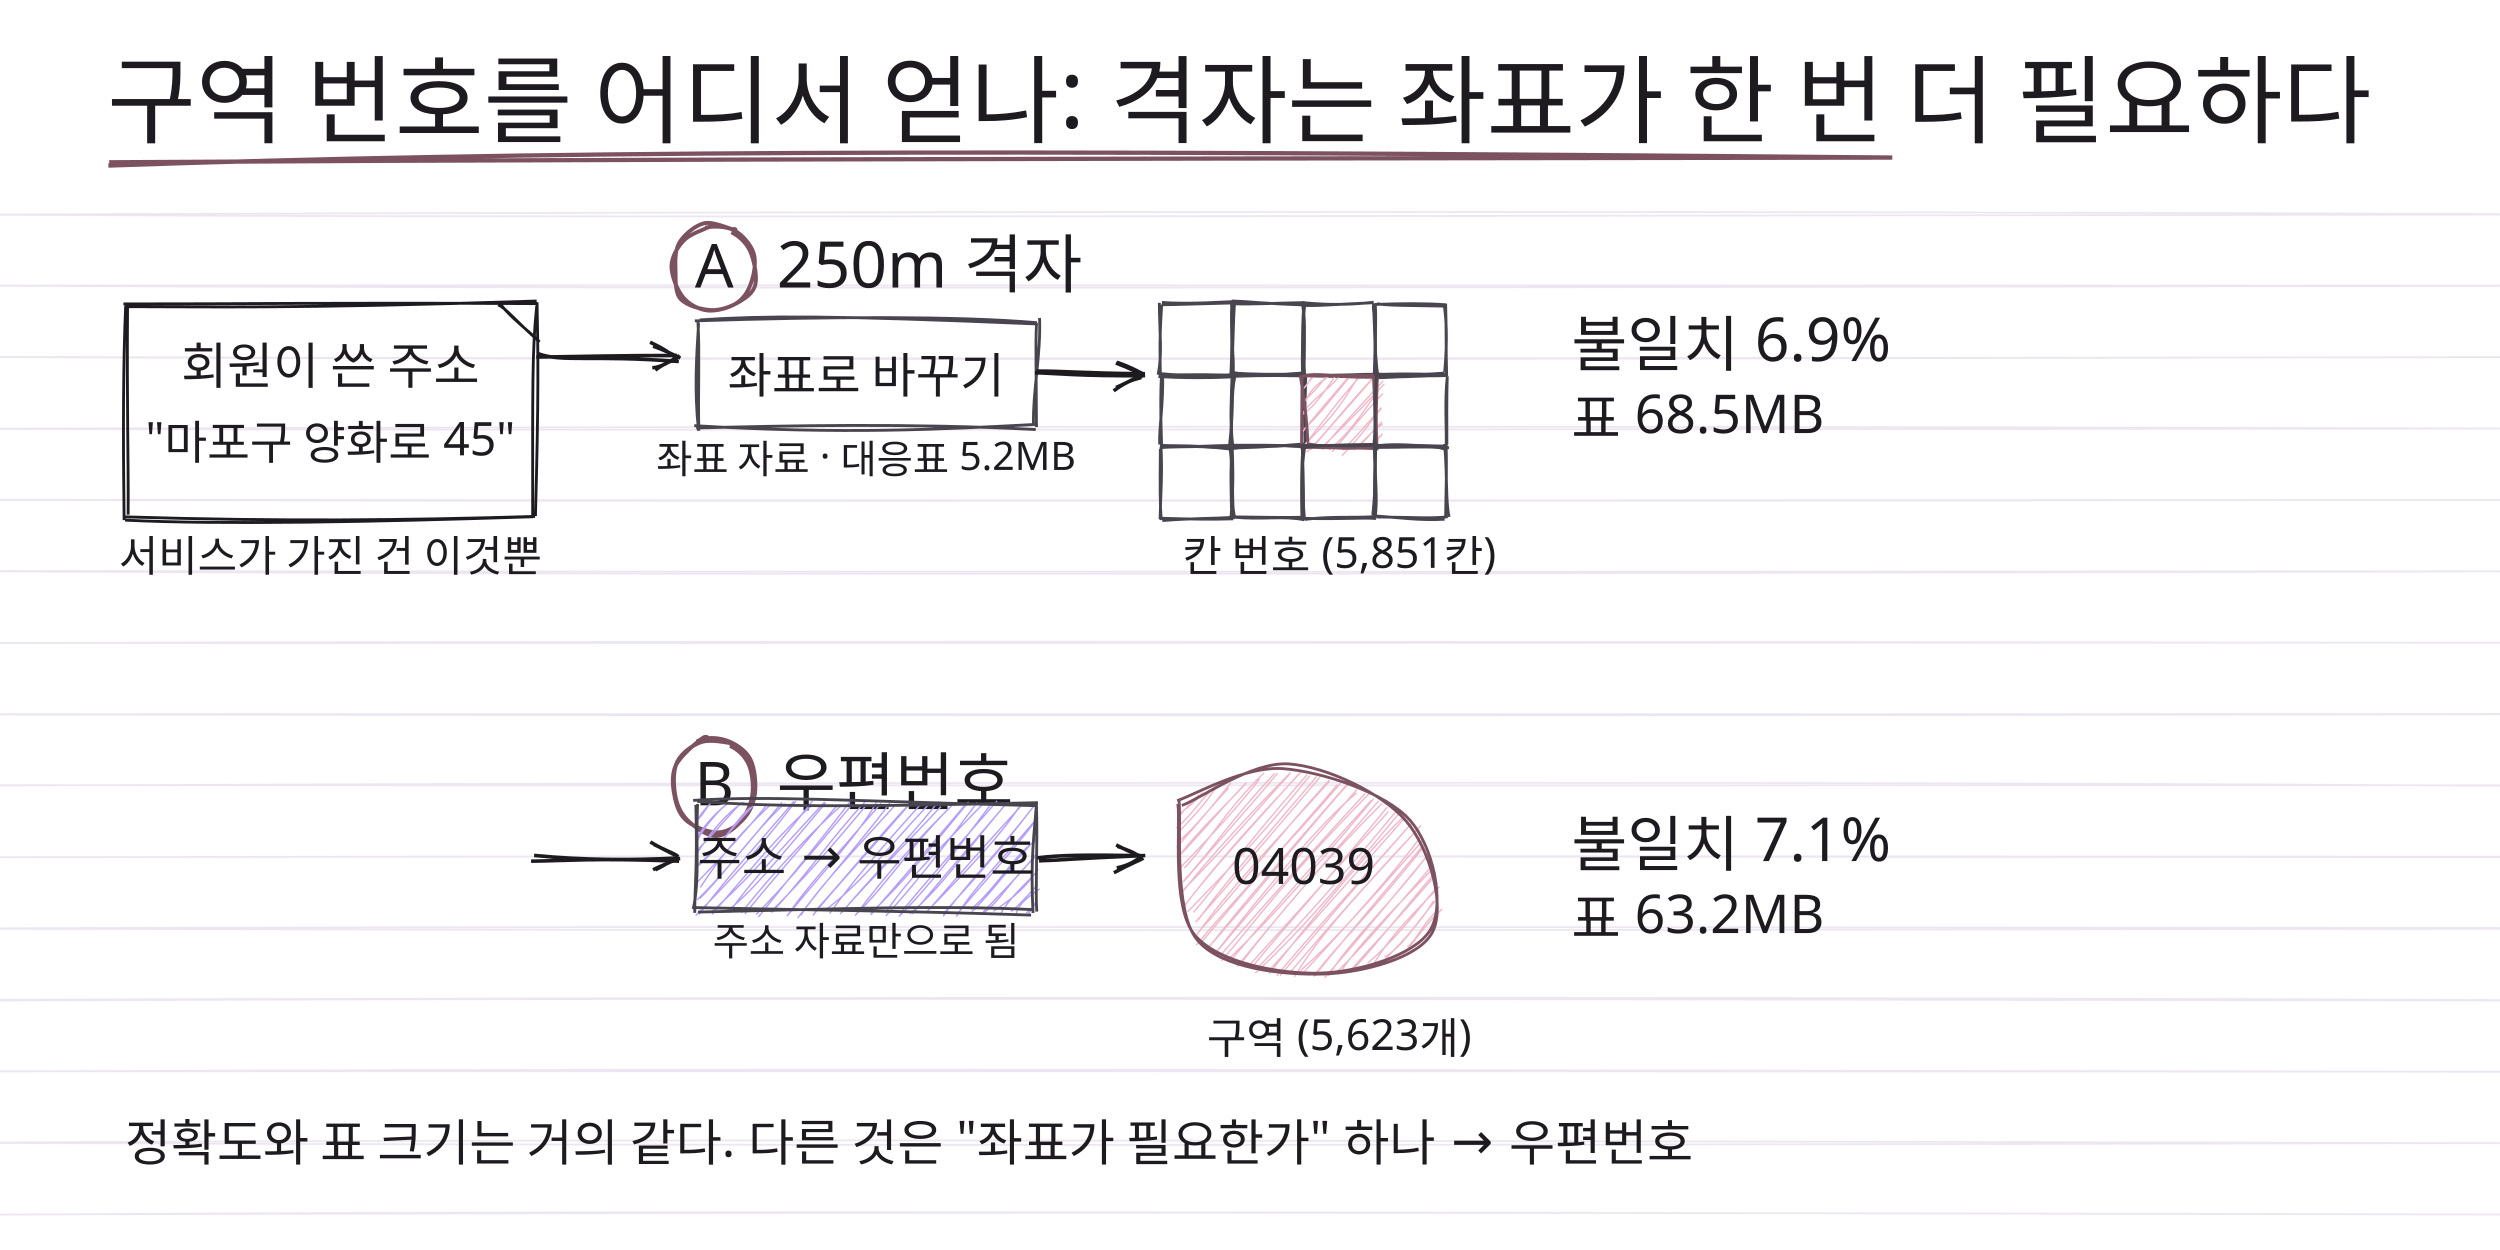
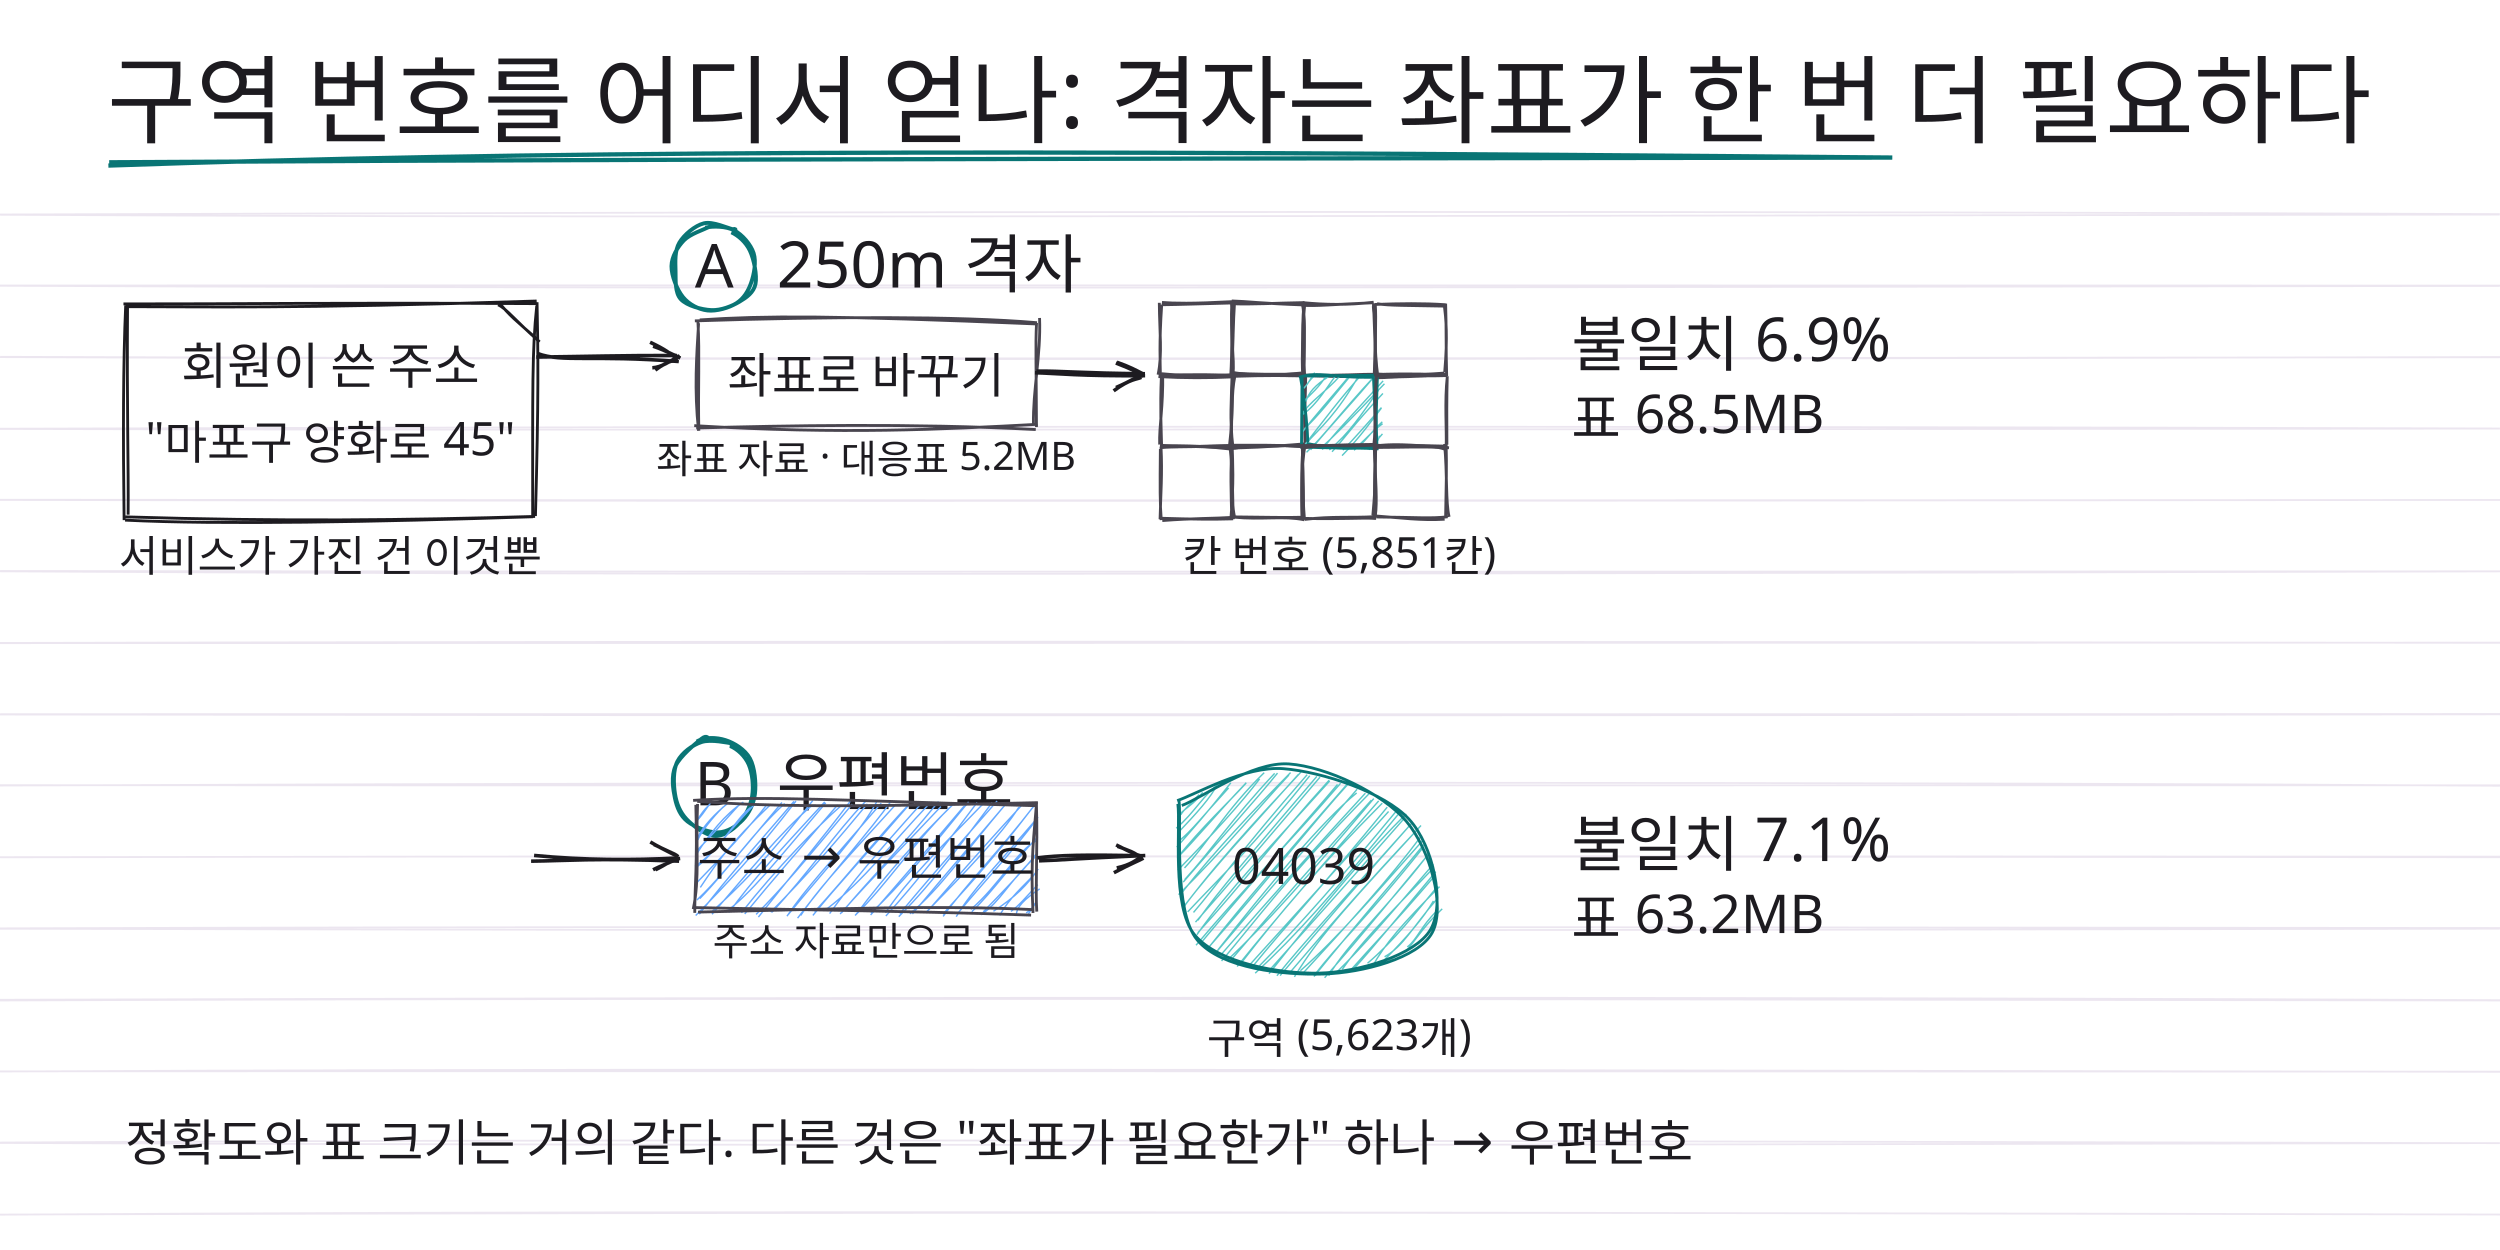
<svg xmlns="http://www.w3.org/2000/svg" style="font-family:'Nanum Pen Script','Apple SD Gothic Neo',sans-serif;fill:#1D1B20" role="img" aria-label="구역 번호를 얻는 경로 비교: 250m 격자는 주소를 좌표로 바꾼 뒤 칸 번호를 정하고(불일치 6.9%, 표 68.5MB), 우편번호는 주소에서 바로 정한다(7.1%, 63.2MB)" viewBox="0 0 1400 700">
  <g>
    <path d="M0.139 120.267 C280.696 121.779, 561.316 121.267, 1399.803 120.173 M-0.134 120.12 C507.075 118.298, 1014.134 118.24, 1399.897 119.894" stroke="#ECE6F0" stroke-width="1" fill="none" />
  </g>
  <g>
    <path d="M-0.134 160.035 C280.821 161.305, 562.075 161.476, 1399.844 160.124 M-0.126 159.894 C302.714 159.704, 605.779 159.84, 1400.022 159.912" stroke="#ECE6F0" stroke-width="1" fill="none" />
  </g>
  <g>
    <path d="M0.232 199.804 C280.947 200.831, 562.834 201.045, 1399.885 200.075 M-0.117 199.987 C378.672 201.43, 757.104 201.44, 1400.148 199.93" stroke="#ECE6F0" stroke-width="1" fill="none" />
  </g>
  <g>
    <path d="M-0.041 240.213 C281.712 240.998, 562.952 240.614, 1399.926 240.026 M-0.109 240.081 C454.311 238.676, 908.429 238.56, 1399.954 239.948" stroke="#ECE6F0" stroke-width="1" fill="none" />
  </g>
  <g>
    <path d="M-0.315 279.982 C281.837 280.524, 563.711 280.822, 1399.967 279.977 M-0.1 279.854 C529.949 280.402, 1059.754 280.16, 1400.079 279.966" stroke="#ECE6F0" stroke-width="1" fill="none" />
  </g>
  <g>
    <path d="M0.052 319.751 C281.963 320.05, 563.83 320.391, 1400.008 319.928 M-0.092 319.947 C325.588 321.808, 651.398 321.76, 1399.885 319.984" stroke="#ECE6F0" stroke-width="1" fill="none" />
  </g>
  <g>
    <path d="M-0.222 360.16 C282.088 360.217, 564.588 359.96, 1400.049 359.879 M-0.083 360.041 C401.226 359.054, 802.723 359.2, 1400.01 360.002" stroke="#ECE6F0" stroke-width="1" fill="none" />
  </g>
  <g>
    <path d="M0.145 399.929 C282.213 399.743, 565.347 400.169, 1400.09 399.829 M-0.075 400.134 C477.184 400.779, 954.048 400.8, 1400.136 400.02" stroke="#ECE6F0" stroke-width="1" fill="none" />
  </g>
  <g>
    <path d="M-0.129 439.697 C282.979 439.909, 565.466 439.738, 1400.131 439.78 M-0.066 439.908 C552.823 437.705, 1105.373 437.92, 1399.942 440.038" stroke="#ECE6F0" stroke-width="1" fill="none" />
  </g>
  <g>
    <path d="M0.238 480.106 C283.104 479.435, 566.225 479.307, 1400.172 479.731 M-0.058 480.001 C348.461 479.431, 697.018 479.52, 1400.067 480.056" stroke="#ECE6F0" stroke-width="1" fill="none" />
  </g>
  <g>
    <path d="M-0.036 519.875 C283.229 518.962, 566.343 518.876, 1400.213 519.682 M-0.049 520.095 C424.1 521.157, 848.342 521.121, 1399.873 520.074" stroke="#ECE6F0" stroke-width="1" fill="none" />
  </g>
  <g>
    <path d="M-0.309 560.284 C283.355 559.128, 567.102 559.085, 1400.254 560.273 M-0.04 559.868 C499.738 558.403, 999.667 558.241, 1399.998 560.092" stroke="#ECE6F0" stroke-width="1" fill="none" />
  </g>
  <g>
    <path d="M0.057 600.053 C283.48 598.654, 567.861 598.654, 1400.295 600.224 M-0.032 599.961 C295.697 599.809, 591.312 599.841, 1400.124 600.11" stroke="#ECE6F0" stroke-width="1" fill="none" />
  </g>
  <g>
    <path d="M-0.216 639.822 C284.245 638.18, 567.979 638.223, 1399.696 640.175 M-0.023 640.055 C371.335 641.535, 742.637 641.441, 1399.93 640.128" stroke="#ECE6F0" stroke-width="1" fill="none" />
  </g>
  <g>
    <path d="M0.15 680.231 C284.371 678.347, 568.738 678.432, 1399.737 680.126 M-0.015 680.148 C446.973 678.781, 893.962 678.881, 1400.055 680.146" stroke="#ECE6F0" stroke-width="1" fill="none" />
  </g>
  <text x="60" y="76" style="font-size:54px" text-anchor="start">구역 번호를 어디서 얻나: 격자는 좌표가 한 번 더 필요하다</text>
  <g>
-     <path d="M61.144 90.882 C260.402 89.635, 461.536 88.974, 1059.416 88.253 M60.692 92.728 C295.558 84.632, 530.522 83.479, 1059.693 88.225" stroke="#7D5260" stroke-width="2.4" fill="none" />
+     <path d="M61.144 90.882 C260.402 89.635, 461.536 88.974, 1059.416 88.253 M60.692 92.728 C295.558 84.632, 530.522 83.479, 1059.693 88.225" stroke="#097575" stroke-width="2.4" fill="none" />
  </g>
  <g>
    <path d="M70.317 171.731 C113.983 171.686, 161.228 173.101, 300.527 168.572 M69.134 170.194 C129.233 170.294, 187.903 169.37, 300.039 170.037 M300.573 171.309 C297.931 196.195, 298.319 218.21, 298.293 289.438 M300.744 169.231 C301.331 197.372, 301.698 222.106, 299.847 288.995 M298.49 289.38 C208.938 292.307, 123.473 293.94, 70.041 291.279 M299.645 289.199 C228.421 291.322, 157.571 292.143, 70.295 289.45 M71.759 288.209 C72.013 260.552, 70.987 232.197, 71.432 169.385 M69.5 291.272 C68.882 245.075, 68.976 202.606, 70.376 171.113" stroke="#1D1B20" stroke-width="1.6" fill="none" />
  </g>
  <g>
    <path d="M278.888 170.69 C283.551 172.661, 288.69 179.765, 302.188 191.43 M279.438 169.272 C284.876 176.424, 289.661 180.148, 300.592 189.723" stroke="#1D1B20" stroke-width="1.6" fill="none" />
  </g>
  <text x="185" y="215" style="font-size:28px" text-anchor="middle">회원이 쓴 주소</text>
  <text x="185" y="255" style="font-size:26px" text-anchor="middle" class="moss">"마포구 양화로 45"</text>
  <text x="185" y="320" style="font-size:24px" text-anchor="middle" class="moss">서비스가 가진 건 이것뿐</text>
  <g>
-     <path d="M394.979 127.485 C399.339 126.514, 406.663 126.634, 411.172 129.014 C415.681 131.395, 420.455 136.883, 422.033 141.769 C423.611 146.655, 422.247 153.659, 420.641 158.33 C419.035 163.002, 416.467 167.211, 412.396 169.799 C408.326 172.387, 401.201 174.429, 396.215 173.858 C391.23 173.287, 385.847 170.508, 382.482 166.372 C379.117 162.236, 375.949 154.329, 376.026 149.04 C376.103 143.752, 379.463 138.289, 382.944 134.642 C386.425 130.994, 394.2 128.588, 396.913 127.155 C399.627 125.722, 399.225 125.916, 399.223 126.044 M409.576 130.102 C413.372 131.824, 417.697 135.563, 419.947 140.382 C422.196 145.201, 424.06 154.247, 423.072 159.016 C422.084 163.784, 418.135 166.552, 414.018 168.994 C409.902 171.435, 403.838 173.906, 398.375 173.664 C392.913 173.422, 384.586 171.179, 381.241 167.541 C377.896 163.904, 378.438 157.118, 378.306 151.839 C378.174 146.559, 377.802 140.329, 380.449 135.865 C383.096 131.402, 389.191 126.303, 394.188 125.059 C399.184 123.815, 407.65 127.848, 410.428 128.402 C413.207 128.956, 411.091 127.787, 410.859 128.385" stroke="#7D5260" stroke-width="2.2" fill="none" />
+     <path d="M394.979 127.485 C399.339 126.514, 406.663 126.634, 411.172 129.014 C415.681 131.395, 420.455 136.883, 422.033 141.769 C423.611 146.655, 422.247 153.659, 420.641 158.33 C419.035 163.002, 416.467 167.211, 412.396 169.799 C408.326 172.387, 401.201 174.429, 396.215 173.858 C391.23 173.287, 385.847 170.508, 382.482 166.372 C379.117 162.236, 375.949 154.329, 376.026 149.04 C376.103 143.752, 379.463 138.289, 382.944 134.642 C386.425 130.994, 394.2 128.588, 396.913 127.155 C399.627 125.722, 399.225 125.916, 399.223 126.044 M409.576 130.102 C413.372 131.824, 417.697 135.563, 419.947 140.382 C422.196 145.201, 424.06 154.247, 423.072 159.016 C422.084 163.784, 418.135 166.552, 414.018 168.994 C409.902 171.435, 403.838 173.906, 398.375 173.664 C392.913 173.422, 384.586 171.179, 381.241 167.541 C377.896 163.904, 378.438 157.118, 378.306 151.839 C378.174 146.559, 377.802 140.329, 380.449 135.865 C383.096 131.402, 389.191 126.303, 394.188 125.059 C399.184 123.815, 407.65 127.848, 410.428 128.402 C413.207 128.956, 411.091 127.787, 410.859 128.385" stroke="#097575" stroke-width="2.2" fill="none" />
  </g>
  <text x="400" y="161" style="font-size:34px" text-anchor="middle" class="clay">A</text>
  <text x="435" y="161" style="font-size:36px" text-anchor="start">250m 격자</text>
  <g>
    <path d="M301.117 197.996 C314.97 203.08, 331.488 198.66, 380.125 202.451 M300.351 199.96 C326.392 199.673, 350.329 198.965, 379.083 199.08" stroke="#1D1B20" stroke-width="2" fill="none" />
  </g>
  <g>
    <path d="M379.705 201.479 C378.007 202.082, 375.284 201.089, 366.947 207.248 M380.646 199.203 C375.04 202.377, 370.483 205.675, 365.295 205.966" stroke="#1D1B20" stroke-width="2" fill="none" />
  </g>
  <g>
    <path d="M378.516 200.401 C375.636 198.248, 372.664 195.621, 364.042 191.657 M381.012 200.518 C374.207 197.152, 368.975 194.954, 365.732 193.87" stroke="#1D1B20" stroke-width="2" fill="none" />
  </g>
  <g>
    <path d="M391.86 179.155 C428.333 176.698, 465.924 176.594, 579.63 181.381 M389.121 179.692 C464.207 177.256, 536.769 176.925, 580.719 180.716 M582.159 178.063 C582.959 199.091, 578.341 218.41, 578.739 237.857 M580.466 180.797 C579.787 193.241, 580.338 207.074, 580.421 239.143 M581.236 237.606 C527.112 240.474, 472.404 243.356, 388.773 238.358 M580.024 240.537 C509.623 236.888, 439.883 238.336, 389.871 239.679 M391.338 241.214 C390.843 216.282, 391.904 198.104, 390.848 180.378 M391.2 241.258 C388.678 218.13, 390.12 199.293, 391.213 181.02" stroke="#49454F" stroke-width="1.6" fill="none" />
  </g>
  <text x="485" y="220" style="font-size:27px" text-anchor="middle">좌표로 바꾸기</text>
  <text x="485" y="265" style="font-size:22px" text-anchor="middle" class="moss">좌표 자료 · 대응표 5.2MB</text>
  <g>
    <path d="M580.374 207.808 C594.507 207.67, 605.775 209.005, 641.198 209.291 M579.578 208.736 C592.796 209.109, 604.216 210.638, 641.265 210.395" stroke="#1D1B20" stroke-width="2" fill="none" />
  </g>
  <g>
    <path d="M639.111 211.329 C636.75 212.494, 633.028 211.945, 623.646 218.88 M640.028 210.304 C636.557 210.743, 634.262 212.954, 624.961 217.018" stroke="#1D1B20" stroke-width="2" fill="none" />
  </g>
  <g>
    <path d="M637.923 210.251 C638.392 209.109, 634.419 206.926, 624.901 203.289 M640.393 209.539 C635.705 207.113, 632.736 205.422, 625.397 202.842" stroke="#1D1B20" stroke-width="2" fill="none" />
  </g>
  <g>
    <path d="M650.688 169.364 C657.176 169.88, 667.35 170.157, 690.433 168.905 M650.583 170.657 C661.324 170.53, 672.3 170.104, 690.185 169.65 M689.846 169.61 C688.864 186.255, 691.435 202.326, 690.474 209.099 M689.639 169.533 C690.231 182.25, 690.645 194.057, 689.961 210.599 M690.929 211.043 C676.744 211.696, 663.185 211.73, 648.722 210.898 M690.196 209.87 C678.45 210.458, 668.802 210.48, 649.726 209.936 M648.517 209.846 C651.018 197.908, 649.328 186.784, 649.216 169.573 M649.836 210.769 C649.741 202.376, 649.048 193.123, 650.557 170.589" stroke="#49454F" stroke-width="1.6" fill="none" />
  </g>
  <g>
    <path d="M689.774 168.535 C698.521 168.748, 705.302 169.911, 731.398 170.819 M689.265 170.069 C701.73 170.599, 713.277 169.717, 730.521 169.452 M729.475 169.81 C730.782 178.339, 730.706 184.814, 729.986 210.004 M730.677 169.693 C729.362 185.098, 728.995 200.351, 729.487 210.081 M730.172 209.273 C715.341 209.937, 702.185 209.537, 688.591 208.975 M730.241 210.555 C720.144 210.297, 710.566 210.102, 689.677 210.77 M689.541 211.221 C690.532 194.813, 690.656 178.383, 691.289 170.208 M689.21 210.767 C690.068 196.103, 689.78 180.101, 690.11 170.58" stroke="#49454F" stroke-width="1.6" fill="none" />
  </g>
  <g>
    <path d="M728.859 170.907 C736.665 171.585, 746.454 170.433, 769.163 169.533 M729.546 169.48 C742.135 170.668, 754.254 170.931, 769.257 169.254 M769.105 170.011 C770.268 178.423, 770.745 186.501, 769.499 210.908 M770.115 169.854 C770.86 179.946, 769.712 189.044, 770.612 209.563 M769.414 210.702 C753.939 211.379, 741.184 210.543, 728.46 210.252 M770.286 209.64 C761.837 209.368, 752.33 210.556, 729.628 210.003 M730.564 209.396 C730.046 199.718, 728.784 185.982, 730.163 170.843 M730.185 210.766 C730.396 196.229, 730.512 183.079, 729.662 170.57" stroke="#49454F" stroke-width="1.6" fill="none" />
  </g>
  <g>
    <path d="M771.145 170.078 C778.009 171.222, 787.607 170.955, 810.128 171.447 M769.827 170.492 C784.141 169.97, 796.832 169.776, 809.593 170.656 M808.734 170.211 C809.754 178.507, 810.784 188.189, 809.011 208.613 M809.554 170.015 C809.991 182.793, 809.661 195.338, 810.138 210.645 M808.656 208.931 C795.736 209.62, 780.183 211.55, 771.529 211.53 M810.331 210.325 C793.93 210.807, 778.093 210.178, 769.579 209.237 M771.588 210.771 C769.56 196.623, 770.112 180.781, 769.036 171.478 M769.559 210.764 C770.723 197.955, 769.644 186.058, 769.215 170.561" stroke="#49454F" stroke-width="1.6" fill="none" />
  </g>
  <g>
    <path d="M650.231 209.249 C659.354 210.091, 665.559 210.709, 691.093 210.161 M650.108 209.904 C664.547 210.039, 677.809 209.39, 689.928 210.459 M691.563 210.412 C689.239 221.792, 690.823 229.876, 688.523 249.517 M690.592 210.175 C689.121 225.641, 689.611 240.031, 689.663 250.127 M691.098 250.36 C682.334 251.062, 671.983 249.356, 651.398 249.607 M690.377 249.41 C675.623 249.878, 659.857 250.632, 649.53 250.07 M649.411 248.945 C649.074 238.328, 651.44 228.381, 651.109 208.914 M650.534 250.763 C650.282 239.681, 649.608 229.036, 650.367 210.551" stroke="#49454F" stroke-width="1.6" fill="none" />
  </g>
  <g>
    <path d="M689.317 208.42 C697.498 209.727, 706.711 211.231, 728.858 208.874 M690.389 209.315 C704.952 210.108, 720.386 210.603, 730.264 210.261 M731.193 210.612 C731.157 221.876, 730.094 231.564, 731.236 250.422 M730.03 210.336 C730.62 220.489, 730.328 230.325, 730.789 249.608 M730.341 248.59 C720.931 249.303, 710.982 250.363, 691.267 250.884 M730.422 250.095 C715.716 248.949, 701.621 249.486, 689.481 249.304 M690.435 250.32 C688.588 235.233, 689.568 223.18, 689.983 209.549 M689.908 250.762 C689.009 241.407, 690.34 232.014, 689.92 210.541" stroke="#49454F" stroke-width="1.6" fill="none" />
  </g>
  <g>
-     <path d="M729.715 210.328 C729.715 210.328, 729.715 210.328, 729.715 210.328 M729.715 210.328 C729.715 210.328, 729.715 210.328, 729.715 210.328 M730.03 217.528 C732.988 214.626, 733.583 212.2, 736.234 208.674 M730.362 217.086 C731.73 215.844, 732.59 213.709, 736.309 210.019 M731.249 225.011 C732.673 219.871, 736.58 215.628, 743.882 210.965 M730.304 224.452 C733.69 221.319, 739.355 216.001, 742.281 210.977 M728.705 232.593 C733.518 224.622, 742.087 219.982, 750.631 210.23 M729.666 232.046 C737.827 226.264, 743.21 216.478, 748.352 209.939 M728.826 242.575 C736.201 232.972, 744.546 223.721, 755.745 210.435 M730.454 240.124 C737.731 233.515, 745.616 223.403, 756.644 209.981 M731.006 248.785 C739.534 239.34, 748.52 232.269, 761.208 209.776 M730.906 248.773 C741.318 235.472, 750.875 222.65, 762.693 209.558 M731.648 253.309 C743.052 242.294, 749.445 232.541, 769.609 210.814 M733.934 251.925 C746.864 236.394, 759.527 222.963, 770.459 209.922 M739.447 251.105 C745.779 245.538, 756.489 234.875, 775.292 214.908 M740.463 251.721 C746.606 243.454, 754.289 235.606, 774.549 213.288 M744.427 251.946 C755.506 242.688, 762.319 232.258, 771.91 218.575 M745.942 252.982 C752.856 245.637, 757.699 238.174, 774.427 220.338 M751.548 255.147 C762.092 244.445, 768.917 234.451, 773.562 228.559 M752 252.077 C758.632 245.39, 764.874 238.062, 773.617 228.224 M758.221 252.132 C764.282 248.038, 767.43 242.043, 774.09 236.216 M758.433 251.028 C763.97 247.453, 767.055 242.357, 774.263 237.288 M766.573 251.263 C767.815 251.003, 772.034 247.865, 772.436 244 M766.546 251.87 C768.693 248.9, 771.714 245.983, 774.181 242.975" stroke="#EFB8C8" stroke-width="0.8" fill="none" />
-     <path d="M727.404 211.285 C739.366 207.719, 743.822 211.601, 769.713 211.281 M731.089 210.531 C745.01 210.288, 761.073 210.352, 770.974 210.102 M771.336 211.321 C771.045 222.184, 770.217 233.28, 771.216 252.155 M769.135 210.806 C769.594 223.795, 770.451 234.901, 770.51 251.122 M769.322 250.031 C758.954 251.21, 749.411 252.226, 731.847 248.312 M770.759 251.268 C757.679 250.631, 743.027 251.15, 729.078 250.223 M732.37 247.555 C732.116 239.741, 731.455 230.299, 728.142 210.299 M728.834 251.235 C728.921 235.478, 729.142 218.886, 729.143 210.864" stroke="#7D5260" stroke-width="1.6" fill="none" />
+     <path d="M729.715 210.328 C729.715 210.328, 729.715 210.328, 729.715 210.328 M729.715 210.328 C729.715 210.328, 729.715 210.328, 729.715 210.328 M730.03 217.528 C732.988 214.626, 733.583 212.2, 736.234 208.674 M730.362 217.086 C731.73 215.844, 732.59 213.709, 736.309 210.019 M731.249 225.011 C732.673 219.871, 736.58 215.628, 743.882 210.965 M730.304 224.452 C733.69 221.319, 739.355 216.001, 742.281 210.977 M728.705 232.593 C733.518 224.622, 742.087 219.982, 750.631 210.23 M729.666 232.046 C737.827 226.264, 743.21 216.478, 748.352 209.939 M728.826 242.575 C736.201 232.972, 744.546 223.721, 755.745 210.435 M730.454 240.124 C737.731 233.515, 745.616 223.403, 756.644 209.981 M731.006 248.785 C739.534 239.34, 748.52 232.269, 761.208 209.776 M730.906 248.773 C741.318 235.472, 750.875 222.65, 762.693 209.558 M731.648 253.309 C743.052 242.294, 749.445 232.541, 769.609 210.814 M733.934 251.925 C746.864 236.394, 759.527 222.963, 770.459 209.922 M739.447 251.105 C745.779 245.538, 756.489 234.875, 775.292 214.908 M740.463 251.721 C746.606 243.454, 754.289 235.606, 774.549 213.288 M744.427 251.946 C755.506 242.688, 762.319 232.258, 771.91 218.575 M745.942 252.982 C752.856 245.637, 757.699 238.174, 774.427 220.338 M751.548 255.147 C762.092 244.445, 768.917 234.451, 773.562 228.559 M752 252.077 C758.632 245.39, 764.874 238.062, 773.617 228.224 M758.221 252.132 C764.282 248.038, 767.43 242.043, 774.09 236.216 M758.433 251.028 C763.97 247.453, 767.055 242.357, 774.263 237.288 M766.573 251.263 C767.815 251.003, 772.034 247.865, 772.436 244 M766.546 251.87 C768.693 248.9, 771.714 245.983, 774.181 242.975" stroke="#58C7C7" stroke-width="0.8" fill="none" />
+     <path d="M727.404 211.285 C739.366 207.719, 743.822 211.601, 769.713 211.281 M731.089 210.531 C745.01 210.288, 761.073 210.352, 770.974 210.102 M771.336 211.321 C771.045 222.184, 770.217 233.28, 771.216 252.155 M769.135 210.806 C769.594 223.795, 770.451 234.901, 770.51 251.122 M769.322 250.031 C758.954 251.21, 749.411 252.226, 731.847 248.312 M770.759 251.268 C757.679 250.631, 743.027 251.15, 729.078 250.223 M732.37 247.555 C732.116 239.741, 731.455 230.299, 728.142 210.299 M728.834 251.235 C728.921 235.478, 729.142 218.886, 729.143 210.864" stroke="#097575" stroke-width="1.6" fill="none" />
  </g>
  <g>
    <path d="M770.689 209.962 C776.987 211.433, 785.816 211.507, 810.789 209.502 M769.351 209.739 C779.363 209.478, 787.941 209.062, 809.335 209.865 M810.452 211.013 C810.129 222.045, 810.172 234.939, 810.261 249.031 M810.506 210.657 C808.881 224.584, 810.227 241.312, 809.84 250.172 M808.825 251.448 C801.326 248.986, 788.98 249.176, 771.006 250.238 M810.513 249.865 C797.503 249.459, 785.148 249.561, 769.384 249.371 M769.282 249.87 C770.816 237.043, 769.024 225.578, 770.93 210.819 M770.257 250.759 C769.663 235.26, 770.204 221.971, 770.625 210.522" stroke="#49454F" stroke-width="1.6" fill="none" />
  </g>
  <g>
    <path d="M649.774 249.133 C658.331 251.07, 666.968 248.829, 688.554 251.416 M649.632 250.75 C659.769 249.547, 668.918 250.275, 689.671 249.668 M690.081 251.214 C688.847 262.129, 689.444 276.627, 689.773 289.935 M689.944 249.217 C690.379 259.432, 690.944 270.005, 689.365 289.654 M691.267 289.677 C679.923 290.428, 667.98 290.183, 650.875 291.515 M690.558 290.55 C679.196 290.898, 668.512 290.783, 649.335 290.204 M650.306 291.245 C649.562 281.948, 649.584 273.178, 649.803 251.454 M649.631 290.757 C649.99 276.986, 650.936 264.949, 650.178 250.513" stroke="#49454F" stroke-width="1.6" fill="none" />
  </g>
  <g>
    <path d="M688.86 251.504 C696.476 249.938, 704.92 248.583, 729.519 250.13 M689.913 250.162 C700.175 249.617, 711.495 249.889, 730.007 249.47 M729.71 251.414 C728.333 262.213, 729.483 278.314, 729.286 290.84 M729.382 249.378 C729.51 262.28, 729.293 276.299, 730.491 290.736 M730.509 291.107 C718.521 288.669, 706.979 291.19, 690.744 289.593 M730.603 289.635 C719.289 289.969, 710.276 289.637, 689.286 289.438 M691.329 289.42 C689.076 278.853, 690.912 267.977, 688.677 248.889 M690.605 290.756 C690.318 278.712, 690.068 267.928, 689.73 250.503" stroke="#49454F" stroke-width="1.6" fill="none" />
  </g>
  <g>
    <path d="M731.146 250.675 C737.82 249.575, 746.072 249.106, 770.484 248.844 M730.194 249.574 C740.58 248.918, 752.472 250.334, 770.342 249.272 M769.34 248.415 C771.018 265.498, 769.522 280.002, 768.798 288.545 M770.421 249.539 C770.24 265.128, 769.243 280.992, 770.016 290.217 M769.752 289.336 C757.118 290.11, 745.978 288.996, 730.613 290.87 M770.648 290.32 C760.982 289.808, 752.039 290.859, 729.237 290.271 M729.153 290.794 C728.59 275.758, 729.04 259.576, 730.75 249.524 M729.98 290.755 C729.877 280.438, 730.032 270.906, 729.283 250.494" stroke="#49454F" stroke-width="1.6" fill="none" />
  </g>
  <g>
    <path d="M770.232 249.847 C779.164 248.444, 787.225 248.86, 811.449 250.758 M770.475 250.585 C782.586 250.587, 795.05 249.948, 810.678 250.674 M808.969 248.615 C810.504 265.582, 809.561 281.689, 811.51 289.449 M809.859 249.699 C810.139 259.975, 809.96 271.286, 809.542 289.699 M808.994 290.765 C795.716 291.552, 784.978 290.003, 770.482 288.947 M810.694 289.405 C801.076 290.479, 793.803 289.713, 770.788 289.505 M770.176 288.969 C771.304 280.662, 770.367 270.375, 769.624 250.159 M769.354 290.753 C770.204 282.165, 769.164 273.884, 770.436 250.484" stroke="#49454F" stroke-width="1.6" fill="none" />
  </g>
  <text x="750" y="320" style="font-size:24px" text-anchor="middle" class="moss">칸 번호 (5,851칸)</text>
  <text x="880" y="205" style="font-size:34px" text-anchor="start">불일치 6.9%</text>
  <text x="880" y="245" style="font-size:30px" text-anchor="start" class="moss">표 68.5MB</text>
  <g>
-     <path d="M390.238 415.257 C394.494 412.63, 401.293 412.883, 406.249 414.466 C411.205 416.048, 417.219 419.749, 419.973 424.753 C422.728 429.758, 423.457 438.754, 422.778 444.492 C422.099 450.23, 419.356 455.569, 415.898 459.179 C412.441 462.79, 407.188 466.021, 402.034 466.157 C396.88 466.292, 388.982 463.17, 384.973 459.991 C380.965 456.813, 379.098 452.251, 377.984 447.086 C376.87 441.92, 375.786 434.58, 378.287 429 C380.788 423.421, 389.854 416.059, 392.99 413.608 C396.126 411.158, 396.936 413.904, 397.101 414.295 M408.858 417.738 C412.975 419.45, 417.207 423.387, 419.263 428.063 C421.32 432.739, 422.099 440.295, 421.198 445.795 C420.298 451.295, 417.382 457.343, 413.861 461.063 C410.34 464.783, 404.973 468.507, 400.073 468.117 C395.172 467.727, 388.137 462.644, 384.458 458.721 C380.778 454.799, 378.848 449.972, 377.997 444.583 C377.146 439.195, 376.861 431.236, 379.35 426.391 C381.84 421.545, 387.763 417.176, 392.933 415.51 C398.103 413.843, 407.606 415.974, 410.371 416.393 C413.136 416.813, 409.529 417.407, 409.522 418.026" stroke="#7D5260" stroke-width="2.2" fill="none" />
+     <path d="M390.238 415.257 C394.494 412.63, 401.293 412.883, 406.249 414.466 C411.205 416.048, 417.219 419.749, 419.973 424.753 C422.728 429.758, 423.457 438.754, 422.778 444.492 C422.099 450.23, 419.356 455.569, 415.898 459.179 C412.441 462.79, 407.188 466.021, 402.034 466.157 C396.88 466.292, 388.982 463.17, 384.973 459.991 C380.965 456.813, 379.098 452.251, 377.984 447.086 C376.87 441.92, 375.786 434.58, 378.287 429 C380.788 423.421, 389.854 416.059, 392.99 413.608 C396.126 411.158, 396.936 413.904, 397.101 414.295 M408.858 417.738 C412.975 419.45, 417.207 423.387, 419.263 428.063 C421.32 432.739, 422.099 440.295, 421.198 445.795 C420.298 451.295, 417.382 457.343, 413.861 461.063 C410.34 464.783, 404.973 468.507, 400.073 468.117 C395.172 467.727, 388.137 462.644, 384.458 458.721 C380.778 454.799, 378.848 449.972, 377.997 444.583 C377.146 439.195, 376.861 431.236, 379.35 426.391 C381.84 421.545, 387.763 417.176, 392.933 415.51 C398.103 413.843, 407.606 415.974, 410.371 416.393 C413.136 416.813, 409.529 417.407, 409.522 418.026" stroke="#097575" stroke-width="2.2" fill="none" />
  </g>
  <text x="400" y="451" style="font-size:34px" text-anchor="middle" class="clay">B</text>
  <text x="435" y="451" style="font-size:36px" text-anchor="start">우편번호</text>
  <g>
    <path d="M297.405 482.257 C317.064 482.056, 332.54 480.409, 380.291 482.251 M299.086 479.039 C326.98 481.734, 354.301 481.814, 379.593 480.453" stroke="#1D1B20" stroke-width="2" fill="none" />
  </g>
  <g>
    <path d="M380.896 480.728 C375.449 481.329, 376.046 482.555, 367.081 487.088 M379.634 480.547 C375.627 482.992, 369.576 485.03, 365.704 487.065" stroke="#1D1B20" stroke-width="2" fill="none" />
  </g>
  <g>
    <path d="M379.707 479.65 C377.369 477.493, 373.556 477.084, 364.175 471.498 M379.999 479.782 C374.7 477.391, 367.975 473.556, 366.14 472.889" stroke="#1D1B20" stroke-width="2" fill="none" />
  </g>
  <g>
-     <path d="M389.84 450.184 C389.84 450.184, 389.84 450.184, 389.84 450.184 M389.84 450.184 C389.84 450.184, 389.84 450.184, 389.84 450.184 M389.15 460.868 C393.379 456.248, 393.443 455.856, 398.003 449.46 M389.413 459.869 C392.46 457.222, 393.08 454.116, 397.623 450.481 M390.788 470.422 C393.336 463.89, 403.527 453.176, 405.041 451.862 M390.527 469.014 C394.274 462.149, 400.22 455.867, 407.233 450.115 M390.376 477.837 C396.957 467.424, 406.093 455.84, 416.298 449.188 M390.103 476.445 C396.625 469.985, 402.337 463.459, 414.226 450.372 M389.212 485.177 C403.894 475.301, 412.067 458.275, 420.359 452.156 M389.657 485.844 C397.747 480.049, 402.545 471.667, 422.787 450.146 M392.18 496.966 C401.202 483.443, 408.765 472.358, 430.985 451.069 M389.352 495.185 C404.042 480.212, 420.232 462.552, 429.564 450.495 M391.875 503.225 C407.895 486.954, 421.722 466.271, 439.421 449.956 M390.241 504.039 C400.756 494.175, 411.513 480.966, 437.881 449.394 M389.59 512.686 C407.05 494.88, 422.392 478.829, 445.735 448.622 M391.62 511.944 C408.103 490.232, 427.248 469.394, 444.633 448.745 M398.075 511.036 C413.517 497.138, 429.371 481.568, 455.118 448.365 M398.738 511.977 C418.191 489.719, 436.984 466.072, 454.54 451.221 M406.493 510.731 C420.791 499.834, 432.796 484.62, 462.418 449.623 M408.313 510.928 C421.061 493.048, 436.727 476.525, 461.842 449.074 M415.184 511.174 C434.042 487.083, 458.27 462.233, 471.163 451.065 M417.051 511.811 C432.473 493.052, 449.677 473.298, 469.077 450.756 M424.7 513.557 C440.557 493.49, 460.015 470.193, 476.18 448.671 M423.432 512.053 C437.958 497.546, 450.842 482.233, 477.248 450.346 M432.099 510.975 C452.557 489.29, 467.695 466.472, 484.528 448.984 M431.57 510.752 C451.27 491.05, 469.608 469.639, 485.727 450.153 M441.489 512.079 C460.742 488.453, 482.804 465.048, 491.003 448.827 M440.705 513.074 C450.982 497.73, 464.326 483.59, 493.502 449.767 M446.643 514.162 C465.063 489.979, 487.751 464.698, 499.072 448.554 M448.379 512.682 C456.925 499.6, 468.004 487.257, 501.679 450.461 M455.218 512.637 C469.726 494.785, 482.215 481.77, 508.692 451.134 M456.209 510.559 C474.908 489.923, 492.729 467.649, 508.85 450.612 M462.896 509.101 C483.582 493.462, 500.365 471.009, 519.732 450.834 M464.583 511.612 C476.817 494.508, 489.903 478.958, 516.87 448.937 M470.477 511.835 C489.927 489.875, 509.225 470.567, 526.908 451.676 M471.316 511.122 C486.783 492.644, 504.387 474.922, 525.555 448.882 M478.825 512.667 C496.416 495.565, 508.552 475.761, 531.681 452.346 M479.343 512.144 C496.362 489.502, 514.583 469.021, 533.932 450.285 M487.737 511.298 C504.035 495.946, 518.52 478.402, 542.4 449.048 M487.548 512.384 C501.99 495.685, 516.599 479.033, 540.136 451.169 M496.081 512.959 C513.485 493.797, 529.654 473.009, 547.171 449.436 M495.863 511.191 C508.419 492.34, 524.45 477.141, 550.443 450.218 M503.299 513.319 C523.541 493.161, 540.614 469.226, 555.598 449.467 M503.921 511.616 C514.779 498.619, 524.883 486.689, 558.359 448.576 M509.542 511.74 C526.998 497.211, 540.044 477.548, 563.884 449.513 M510.948 511.811 C531.486 487.179, 552.556 463.04, 564.081 449.298 M519.09 510.366 C539.896 489.254, 561.265 467.017, 570.565 452.015 M518.942 510.852 C531.276 496.892, 541.646 484.107, 571.787 451.353 M528.17 513.197 C541.901 494.135, 558.126 478.488, 579.93 450.166 M528.046 511.972 C538.589 499.6, 551.985 486.725, 579.813 450.249 M535.494 513.353 C544.738 497.879, 557.588 485.437, 581.312 457.608 M536.441 511.354 C552.378 492.284, 567.342 476.577, 580.499 458.87 M543.759 509.178 C559.451 495.824, 570.01 475.654, 580.67 470.695 M544.205 510.589 C556.387 498.853, 566.417 483.805, 581.125 468.69 M549.382 512.301 C560.731 504.402, 564.231 494.585, 579.728 479.905 M550.601 510.675 C560.325 500.523, 571.755 489.163, 580.213 478.322 M556.325 510.314 C568.918 502.09, 575.384 495.499, 581.415 486.617 M559.861 512.642 C564.87 503.238, 572.862 496.461, 580.517 488.444 M569.106 512.658 C569.241 507.841, 573.519 503.699, 582.226 497.752 M566.151 510.38 C570.712 507.112, 574.505 502.354, 581.143 495.379 M575.872 511.754 C577.498 509.974, 577.294 508.44, 580.159 505.303 M574.645 511.258 C576.538 510.04, 578.593 508.097, 580.111 505.57" stroke="#B69DF8" stroke-width="0.8" fill="none" />
+     <path d="M389.84 450.184 C389.84 450.184, 389.84 450.184, 389.84 450.184 M389.84 450.184 C389.84 450.184, 389.84 450.184, 389.84 450.184 M389.15 460.868 C393.379 456.248, 393.443 455.856, 398.003 449.46 M389.413 459.869 C392.46 457.222, 393.08 454.116, 397.623 450.481 M390.788 470.422 C393.336 463.89, 403.527 453.176, 405.041 451.862 M390.527 469.014 C394.274 462.149, 400.22 455.867, 407.233 450.115 M390.376 477.837 C396.957 467.424, 406.093 455.84, 416.298 449.188 M390.103 476.445 C396.625 469.985, 402.337 463.459, 414.226 450.372 M389.212 485.177 C403.894 475.301, 412.067 458.275, 420.359 452.156 M389.657 485.844 C397.747 480.049, 402.545 471.667, 422.787 450.146 M392.18 496.966 C401.202 483.443, 408.765 472.358, 430.985 451.069 M389.352 495.185 C404.042 480.212, 420.232 462.552, 429.564 450.495 M391.875 503.225 C407.895 486.954, 421.722 466.271, 439.421 449.956 M390.241 504.039 C400.756 494.175, 411.513 480.966, 437.881 449.394 M389.59 512.686 C407.05 494.88, 422.392 478.829, 445.735 448.622 M391.62 511.944 C408.103 490.232, 427.248 469.394, 444.633 448.745 M398.075 511.036 C413.517 497.138, 429.371 481.568, 455.118 448.365 M398.738 511.977 C418.191 489.719, 436.984 466.072, 454.54 451.221 M406.493 510.731 C420.791 499.834, 432.796 484.62, 462.418 449.623 M408.313 510.928 C421.061 493.048, 436.727 476.525, 461.842 449.074 M415.184 511.174 C434.042 487.083, 458.27 462.233, 471.163 451.065 M417.051 511.811 C432.473 493.052, 449.677 473.298, 469.077 450.756 M424.7 513.557 C440.557 493.49, 460.015 470.193, 476.18 448.671 M423.432 512.053 C437.958 497.546, 450.842 482.233, 477.248 450.346 M432.099 510.975 C452.557 489.29, 467.695 466.472, 484.528 448.984 M431.57 510.752 C451.27 491.05, 469.608 469.639, 485.727 450.153 M441.489 512.079 C460.742 488.453, 482.804 465.048, 491.003 448.827 M440.705 513.074 C450.982 497.73, 464.326 483.59, 493.502 449.767 M446.643 514.162 C465.063 489.979, 487.751 464.698, 499.072 448.554 M448.379 512.682 C456.925 499.6, 468.004 487.257, 501.679 450.461 M455.218 512.637 C469.726 494.785, 482.215 481.77, 508.692 451.134 M456.209 510.559 C474.908 489.923, 492.729 467.649, 508.85 450.612 M462.896 509.101 C483.582 493.462, 500.365 471.009, 519.732 450.834 M464.583 511.612 C476.817 494.508, 489.903 478.958, 516.87 448.937 M470.477 511.835 C489.927 489.875, 509.225 470.567, 526.908 451.676 M471.316 511.122 C486.783 492.644, 504.387 474.922, 525.555 448.882 M478.825 512.667 C496.416 495.565, 508.552 475.761, 531.681 452.346 M479.343 512.144 C496.362 489.502, 514.583 469.021, 533.932 450.285 M487.737 511.298 C504.035 495.946, 518.52 478.402, 542.4 449.048 M487.548 512.384 C501.99 495.685, 516.599 479.033, 540.136 451.169 M496.081 512.959 C513.485 493.797, 529.654 473.009, 547.171 449.436 M495.863 511.191 C508.419 492.34, 524.45 477.141, 550.443 450.218 M503.299 513.319 C523.541 493.161, 540.614 469.226, 555.598 449.467 M503.921 511.616 C514.779 498.619, 524.883 486.689, 558.359 448.576 M509.542 511.74 C526.998 497.211, 540.044 477.548, 563.884 449.513 M510.948 511.811 C531.486 487.179, 552.556 463.04, 564.081 449.298 M519.09 510.366 C539.896 489.254, 561.265 467.017, 570.565 452.015 M518.942 510.852 C531.276 496.892, 541.646 484.107, 571.787 451.353 M528.17 513.197 C541.901 494.135, 558.126 478.488, 579.93 450.166 M528.046 511.972 C538.589 499.6, 551.985 486.725, 579.813 450.249 M535.494 513.353 C544.738 497.879, 557.588 485.437, 581.312 457.608 M536.441 511.354 C552.378 492.284, 567.342 476.577, 580.499 458.87 M543.759 509.178 C559.451 495.824, 570.01 475.654, 580.67 470.695 M544.205 510.589 C556.387 498.853, 566.417 483.805, 581.125 468.69 M549.382 512.301 C560.731 504.402, 564.231 494.585, 579.728 479.905 M550.601 510.675 C560.325 500.523, 571.755 489.163, 580.213 478.322 M556.325 510.314 C568.918 502.09, 575.384 495.499, 581.415 486.617 M559.861 512.642 C564.87 503.238, 572.862 496.461, 580.517 488.444 M569.106 512.658 C569.241 507.841, 573.519 503.699, 582.226 497.752 M566.151 510.38 C570.712 507.112, 574.505 502.354, 581.143 495.379 M575.872 511.754 C577.498 509.974, 577.294 508.44, 580.159 505.303 M574.645 511.258 C576.538 510.04, 578.593 508.097, 580.111 505.57" stroke="#64A8FF" stroke-width="0.8" fill="none" />
    <path d="M388.149 448.216 C430.437 445.583, 466.995 448.252, 579.796 451.181 M390.456 448.771 C429.77 451.66, 470.689 452.118, 581.23 449.489 M580.513 449.378 C579.175 466.88, 576.937 481.355, 578.493 511.254 M580.405 450.816 C581.157 474.353, 579.719 497.934, 580.6 510.501 M577.408 512.456 C506.348 510.019, 427.12 509.168, 389.721 508.266 M578.895 509.4 C525.47 506.804, 470.841 508.994, 390.884 510.767 M388.202 509.095 C391.941 491.973, 389.559 475.241, 390.635 450.22 M389.067 511.212 C389.023 496.808, 390.622 484.242, 389.673 450.709" stroke="#49454F" stroke-width="1.6" fill="none" />
  </g>
  <text x="485" y="490" style="font-size:27px" text-anchor="middle">주소 → 우편번호</text>
  <text x="485" y="535" style="font-size:22px" text-anchor="middle" class="moss">주소 자료만으로 됨</text>
  <g>
    <path d="M581.863 482.069 C591.399 481.863, 601.623 480.771, 641.365 479.091 M580.913 480.415 C592.844 478.871, 607.107 478.589, 639.175 479.168" stroke="#1D1B20" stroke-width="2" fill="none" />
  </g>
  <g>
    <path d="M640.302 480.578 C638.353 481.74, 633.789 483.411, 623.779 488.721 M639.016 479.567 C636.926 481.358, 633.139 484.388, 625.369 486.037" stroke="#1D1B20" stroke-width="2" fill="none" />
  </g>
  <g>
    <path d="M639.114 479.5 C635.965 478.354, 635.311 478.389, 625.034 473.13 M639.381 480.882 C635.981 477.352, 631.518 476.104, 625.806 473.941" stroke="#1D1B20" stroke-width="2" fill="none" />
  </g>
  <g>
-     <path d="M659.751 450.287 C659.751 450.287, 659.751 450.287, 659.751 450.287 M659.751 450.287 C659.751 450.287, 659.751 450.287, 659.751 450.287 M659.321 457.268 C664.949 451.369, 668.391 450.713, 673.489 443.725 M661.22 456.283 C662.943 453.31, 667.044 449.988, 671.486 444.984 M658.677 463.799 C669.076 455.1, 673.951 444.643, 684.738 437.136 M659.798 466.24 C669.724 455.764, 678.376 446.408, 681.782 439.063 M658.998 474.423 C669.309 462.563, 673.679 457.953, 689.264 438.379 M660.119 471.026 C667.448 465.198, 673.143 457.451, 688.036 441.236 M660.093 479.499 C668.42 471.371, 679.802 457.405, 697.917 438.293 M659.321 480.341 C672.747 463.358, 688.181 449.208, 697.751 438.622 M663.315 486.065 C676.078 472.467, 687.023 452.948, 707.957 432.693 M659.607 487.265 C679.035 467.39, 695.16 449.662, 705.402 436.175 M663.397 492.623 C678.316 476.33, 689.637 458.793, 713.803 433.086 M662.609 493.977 C683.361 469.857, 703.158 448.138, 715.412 432.934 M659.993 500.993 C685.562 475.687, 706.341 450.573, 721.799 434 M662.326 499.312 C680.26 476.606, 701.503 454.138, 722.717 432.653 M662.748 508.054 C686.344 476.565, 714.938 447.384, 728.579 432.312 M662.785 507.813 C680.606 484.665, 700.079 463.951, 727.129 433.637 M668.356 510.977 C681.306 495.891, 693.747 477.736, 732.003 433.824 M665.095 510.666 C682.723 491.874, 702.436 473.324, 733.458 434.428 M670.788 515.398 C683.448 497.625, 696.942 482.343, 737.445 434.766 M669.466 516.381 C688.325 495.229, 705.488 474.582, 739.197 435.208 M670.25 523.46 C688.028 498.243, 709.782 476.112, 744.639 437.347 M670.766 522.339 C694.347 496.892, 715.005 469.109, 744.365 436.861 M669.781 529.323 C697.443 496.593, 722.823 471.168, 750.787 438.557 M672.903 527.612 C702.241 492.225, 731.737 459.926, 749.003 439.277 M677.042 530.271 C707.824 495.453, 737.83 457.741, 754.931 439.087 M677.219 530.17 C697.062 505.064, 719.51 479.198, 754.544 438.985 M681.983 532.029 C710.051 496.341, 740.452 459.651, 759.74 444.044 M680.543 533.912 C700.908 509.557, 722.581 484.914, 759.993 441.968 M684.077 538.155 C703.845 514.961, 720.058 491.924, 766.797 444.365 M683.824 534.554 C713.866 500.157, 744.543 465.838, 764.606 444.183 M687.556 537.488 C708.57 517.608, 730.354 493.462, 769.306 447.214 M689.554 537.397 C714.898 507.537, 740.95 477.992, 767.99 448.07 M692.798 541.263 C716.29 512.063, 739.998 485.061, 772.052 448.511 M695.357 538.934 C716.256 511.967, 737.495 486.619, 774.064 449.782 M698.783 541.459 C727.894 509.516, 757.335 476.49, 777.607 454.44 M701.231 541.514 C720.344 518.109, 739.705 497.453, 776.847 452 M702.914 544.972 C726.022 523.721, 745.814 501.101, 782.914 456.152 M703.769 542.418 C729.591 516.333, 752.192 490.086, 782.646 453.348 M710.639 545.307 C740.567 507.376, 769.298 473.149, 787.548 455.81 M710.571 543.654 C729.234 522.698, 750.326 499.465, 786.706 457.933 M715.079 546.427 C730.657 527.129, 748.403 508.112, 790.358 461.249 M716.866 546.322 C741.581 517.294, 763.919 490.868, 790.247 461.323 M724.874 547.03 C739.758 522.589, 758.975 502.469, 795.757 462.284 M722.555 544.384 C744.9 518.029, 768.918 490.854, 793.346 464.953 M728.214 543.597 C749.494 524.917, 771.346 499.156, 796.679 470.749 M729.631 545.031 C755.187 517.397, 779.008 490.878, 795.691 468.474 M736.282 545.87 C749.429 528.373, 764.837 514.965, 796.524 475.163 M735.82 546.854 C759.709 517.337, 784.195 489.215, 797.315 472.926 M744.055 546.433 C755.322 527.576, 775.601 509.685, 797.921 480.853 M741.77 547.546 C764.13 522.328, 784.591 496.682, 799.957 478.364 M751.632 542.902 C761.078 529.133, 774.789 515.122, 801.292 487.6 M748.583 544.386 C763.445 529.95, 777.147 513.567, 802.621 484.013 M758.16 542.48 C769.066 530.674, 782.829 513.393, 804.021 488.165 M756.522 543.108 C767.069 531.055, 779.098 518.952, 802.932 491.099 M768.212 541.788 C775.713 528.226, 785.481 517.264, 806.137 496.508 M765.793 539.434 C780.383 527.167, 792.958 510.927, 805.02 496.374 M775.364 535.789 C785.945 529.886, 790.699 519.69, 804.33 503.873 M775.31 537.504 C787.297 525.4, 797.199 514.134, 802.723 504.509 M788.065 530.324 C793.795 525.871, 795.527 518.899, 804.801 509.944 M787.362 532.923 C794.416 523.89, 798.233 517.867, 807.639 508.954" stroke="#EFB8C8" stroke-width="0.8" fill="none" />
-     <path d="M659.2 448.366 C669.265 445.072, 697.114 428.736, 718.758 430.467 C740.401 432.198, 775.338 443.737, 789.061 458.751 C802.783 473.764, 809.476 506.182, 801.092 520.548 C792.707 534.914, 760.763 544.442, 738.754 544.947 C716.744 545.452, 682.229 539.372, 669.037 523.578 C655.845 507.785, 661.255 462.674, 659.6 450.185 M661.791 451.081 C672.511 447.252, 700.861 426.338, 721.814 427.806 C742.768 429.275, 774.147 444.136, 787.513 459.893 C800.879 475.651, 809.747 508.091, 802.01 522.352 C794.273 536.612, 763.016 544.778, 741.091 545.455 C719.167 546.132, 683.931 542.583, 670.461 526.414 C656.99 510.245, 661.638 460.762, 660.269 448.44" stroke="#7D5260" stroke-width="1.6" fill="none" />
+     <path d="M659.751 450.287 C659.751 450.287, 659.751 450.287, 659.751 450.287 M659.751 450.287 C659.751 450.287, 659.751 450.287, 659.751 450.287 M659.321 457.268 C664.949 451.369, 668.391 450.713, 673.489 443.725 M661.22 456.283 C662.943 453.31, 667.044 449.988, 671.486 444.984 M658.677 463.799 C669.076 455.1, 673.951 444.643, 684.738 437.136 M659.798 466.24 C669.724 455.764, 678.376 446.408, 681.782 439.063 M658.998 474.423 C669.309 462.563, 673.679 457.953, 689.264 438.379 M660.119 471.026 C667.448 465.198, 673.143 457.451, 688.036 441.236 M660.093 479.499 C668.42 471.371, 679.802 457.405, 697.917 438.293 M659.321 480.341 C672.747 463.358, 688.181 449.208, 697.751 438.622 M663.315 486.065 C676.078 472.467, 687.023 452.948, 707.957 432.693 M659.607 487.265 C679.035 467.39, 695.16 449.662, 705.402 436.175 M663.397 492.623 C678.316 476.33, 689.637 458.793, 713.803 433.086 M662.609 493.977 C683.361 469.857, 703.158 448.138, 715.412 432.934 M659.993 500.993 C685.562 475.687, 706.341 450.573, 721.799 434 M662.326 499.312 C680.26 476.606, 701.503 454.138, 722.717 432.653 M662.748 508.054 C686.344 476.565, 714.938 447.384, 728.579 432.312 M662.785 507.813 C680.606 484.665, 700.079 463.951, 727.129 433.637 M668.356 510.977 C681.306 495.891, 693.747 477.736, 732.003 433.824 M665.095 510.666 C682.723 491.874, 702.436 473.324, 733.458 434.428 M670.788 515.398 C683.448 497.625, 696.942 482.343, 737.445 434.766 M669.466 516.381 C688.325 495.229, 705.488 474.582, 739.197 435.208 M670.25 523.46 C688.028 498.243, 709.782 476.112, 744.639 437.347 M670.766 522.339 C694.347 496.892, 715.005 469.109, 744.365 436.861 M669.781 529.323 C697.443 496.593, 722.823 471.168, 750.787 438.557 M672.903 527.612 C702.241 492.225, 731.737 459.926, 749.003 439.277 M677.042 530.271 C707.824 495.453, 737.83 457.741, 754.931 439.087 M677.219 530.17 C697.062 505.064, 719.51 479.198, 754.544 438.985 M681.983 532.029 C710.051 496.341, 740.452 459.651, 759.74 444.044 M680.543 533.912 C700.908 509.557, 722.581 484.914, 759.993 441.968 M684.077 538.155 C703.845 514.961, 720.058 491.924, 766.797 444.365 M683.824 534.554 C713.866 500.157, 744.543 465.838, 764.606 444.183 M687.556 537.488 C708.57 517.608, 730.354 493.462, 769.306 447.214 M689.554 537.397 C714.898 507.537, 740.95 477.992, 767.99 448.07 M692.798 541.263 C716.29 512.063, 739.998 485.061, 772.052 448.511 M695.357 538.934 C716.256 511.967, 737.495 486.619, 774.064 449.782 M698.783 541.459 C727.894 509.516, 757.335 476.49, 777.607 454.44 M701.231 541.514 C720.344 518.109, 739.705 497.453, 776.847 452 M702.914 544.972 C726.022 523.721, 745.814 501.101, 782.914 456.152 M703.769 542.418 C729.591 516.333, 752.192 490.086, 782.646 453.348 M710.639 545.307 C740.567 507.376, 769.298 473.149, 787.548 455.81 M710.571 543.654 C729.234 522.698, 750.326 499.465, 786.706 457.933 M715.079 546.427 C730.657 527.129, 748.403 508.112, 790.358 461.249 M716.866 546.322 C741.581 517.294, 763.919 490.868, 790.247 461.323 M724.874 547.03 C739.758 522.589, 758.975 502.469, 795.757 462.284 M722.555 544.384 C744.9 518.029, 768.918 490.854, 793.346 464.953 M728.214 543.597 C749.494 524.917, 771.346 499.156, 796.679 470.749 M729.631 545.031 C755.187 517.397, 779.008 490.878, 795.691 468.474 M736.282 545.87 C749.429 528.373, 764.837 514.965, 796.524 475.163 M735.82 546.854 C759.709 517.337, 784.195 489.215, 797.315 472.926 M744.055 546.433 C755.322 527.576, 775.601 509.685, 797.921 480.853 M741.77 547.546 C764.13 522.328, 784.591 496.682, 799.957 478.364 M751.632 542.902 C761.078 529.133, 774.789 515.122, 801.292 487.6 M748.583 544.386 C763.445 529.95, 777.147 513.567, 802.621 484.013 M758.16 542.48 C769.066 530.674, 782.829 513.393, 804.021 488.165 M756.522 543.108 C767.069 531.055, 779.098 518.952, 802.932 491.099 M768.212 541.788 C775.713 528.226, 785.481 517.264, 806.137 496.508 M765.793 539.434 C780.383 527.167, 792.958 510.927, 805.02 496.374 M775.364 535.789 C785.945 529.886, 790.699 519.69, 804.33 503.873 M775.31 537.504 C787.297 525.4, 797.199 514.134, 802.723 504.509 M788.065 530.324 C793.795 525.871, 795.527 518.899, 804.801 509.944 M787.362 532.923 C794.416 523.89, 798.233 517.867, 807.639 508.954" stroke="#58C7C7" stroke-width="0.8" fill="none" />
+     <path d="M659.2 448.366 C669.265 445.072, 697.114 428.736, 718.758 430.467 C740.401 432.198, 775.338 443.737, 789.061 458.751 C802.783 473.764, 809.476 506.182, 801.092 520.548 C792.707 534.914, 760.763 544.442, 738.754 544.947 C716.744 545.452, 682.229 539.372, 669.037 523.578 C655.845 507.785, 661.255 462.674, 659.6 450.185 M661.791 451.081 C672.511 447.252, 700.861 426.338, 721.814 427.806 C742.768 429.275, 774.147 444.136, 787.513 459.893 C800.879 475.651, 809.747 508.091, 802.01 522.352 C794.273 536.612, 763.016 544.778, 741.091 545.455 C719.167 546.132, 683.931 542.583, 670.461 526.414 C656.99 510.245, 661.638 460.762, 660.269 448.44" stroke="#097575" stroke-width="1.6" fill="none" />
  </g>
  <text x="730" y="495" style="font-size:28px" text-anchor="middle" class="clay">04039</text>
  <text x="750" y="590" style="font-size:24px" text-anchor="middle" class="moss">구역 (5,623개)</text>
  <text x="880" y="485" style="font-size:34px" text-anchor="start">불일치 7.1%</text>
  <text x="880" y="525" style="font-size:30px" text-anchor="start" class="moss">표 63.2MB</text>
  <text x="70" y="650" style="font-size:28px" text-anchor="start" class="clay">정확도와 표 크기는 거의 같다. 다른 것은 "좌표가 필요한가" 하나 → 우편번호</text>
</svg>
